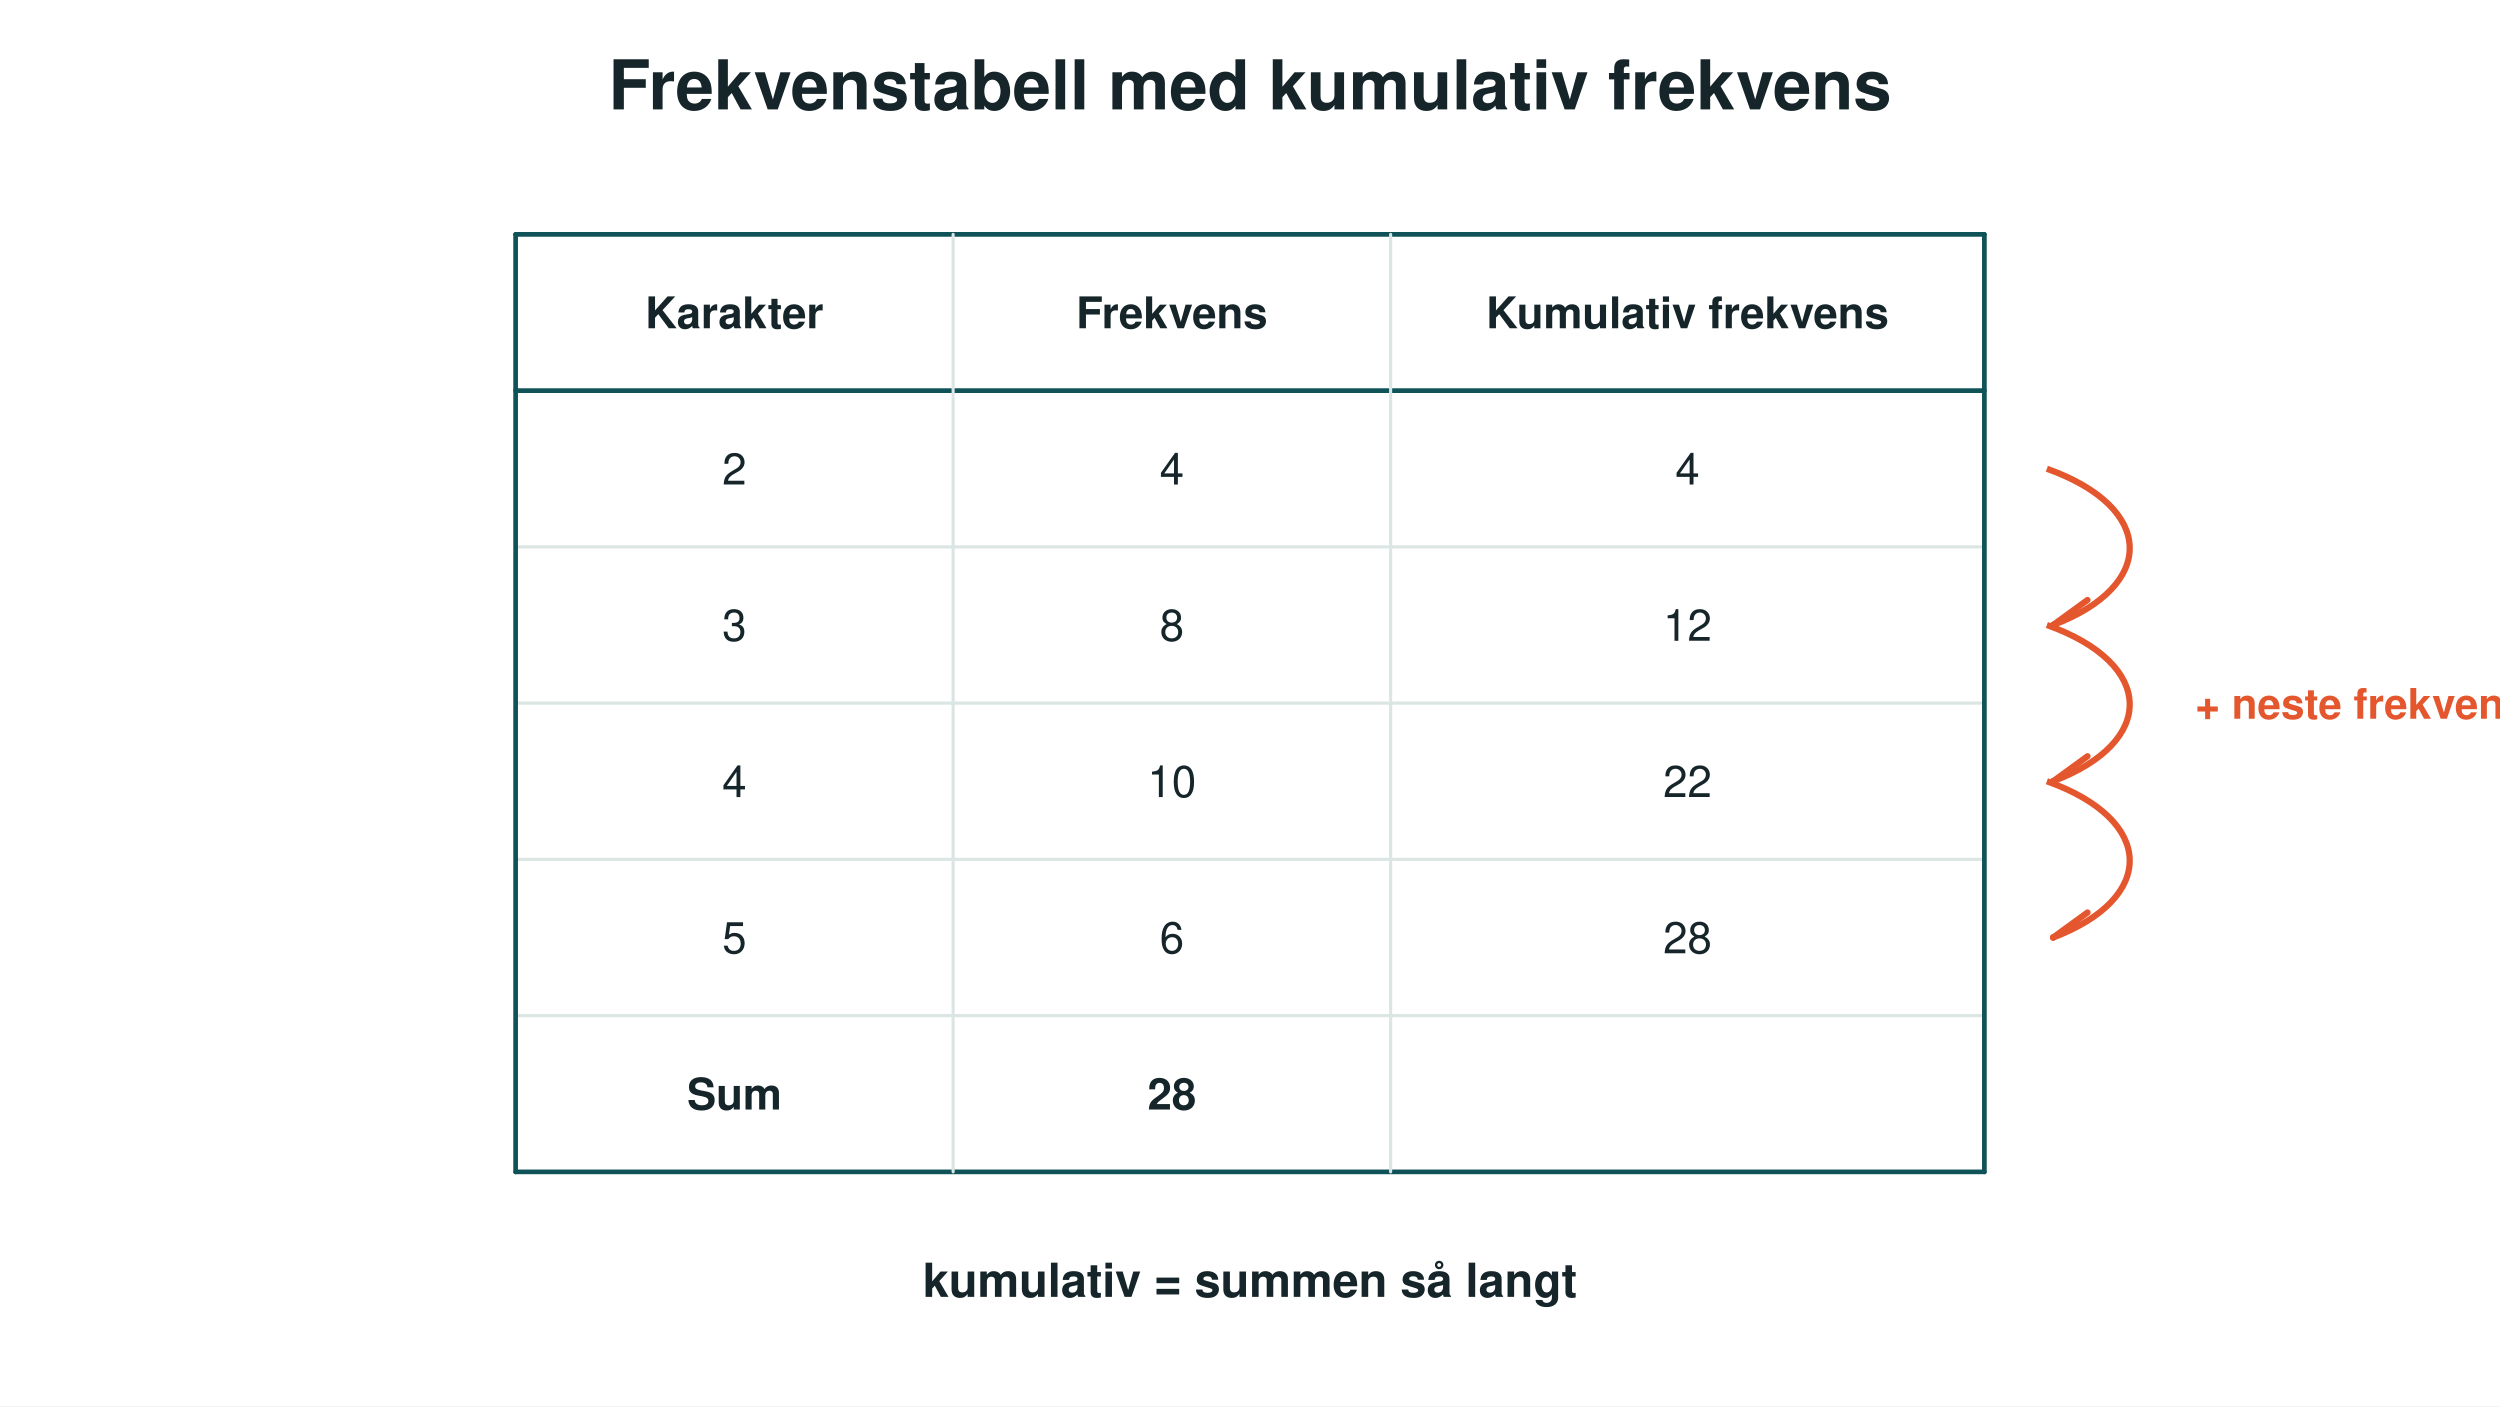
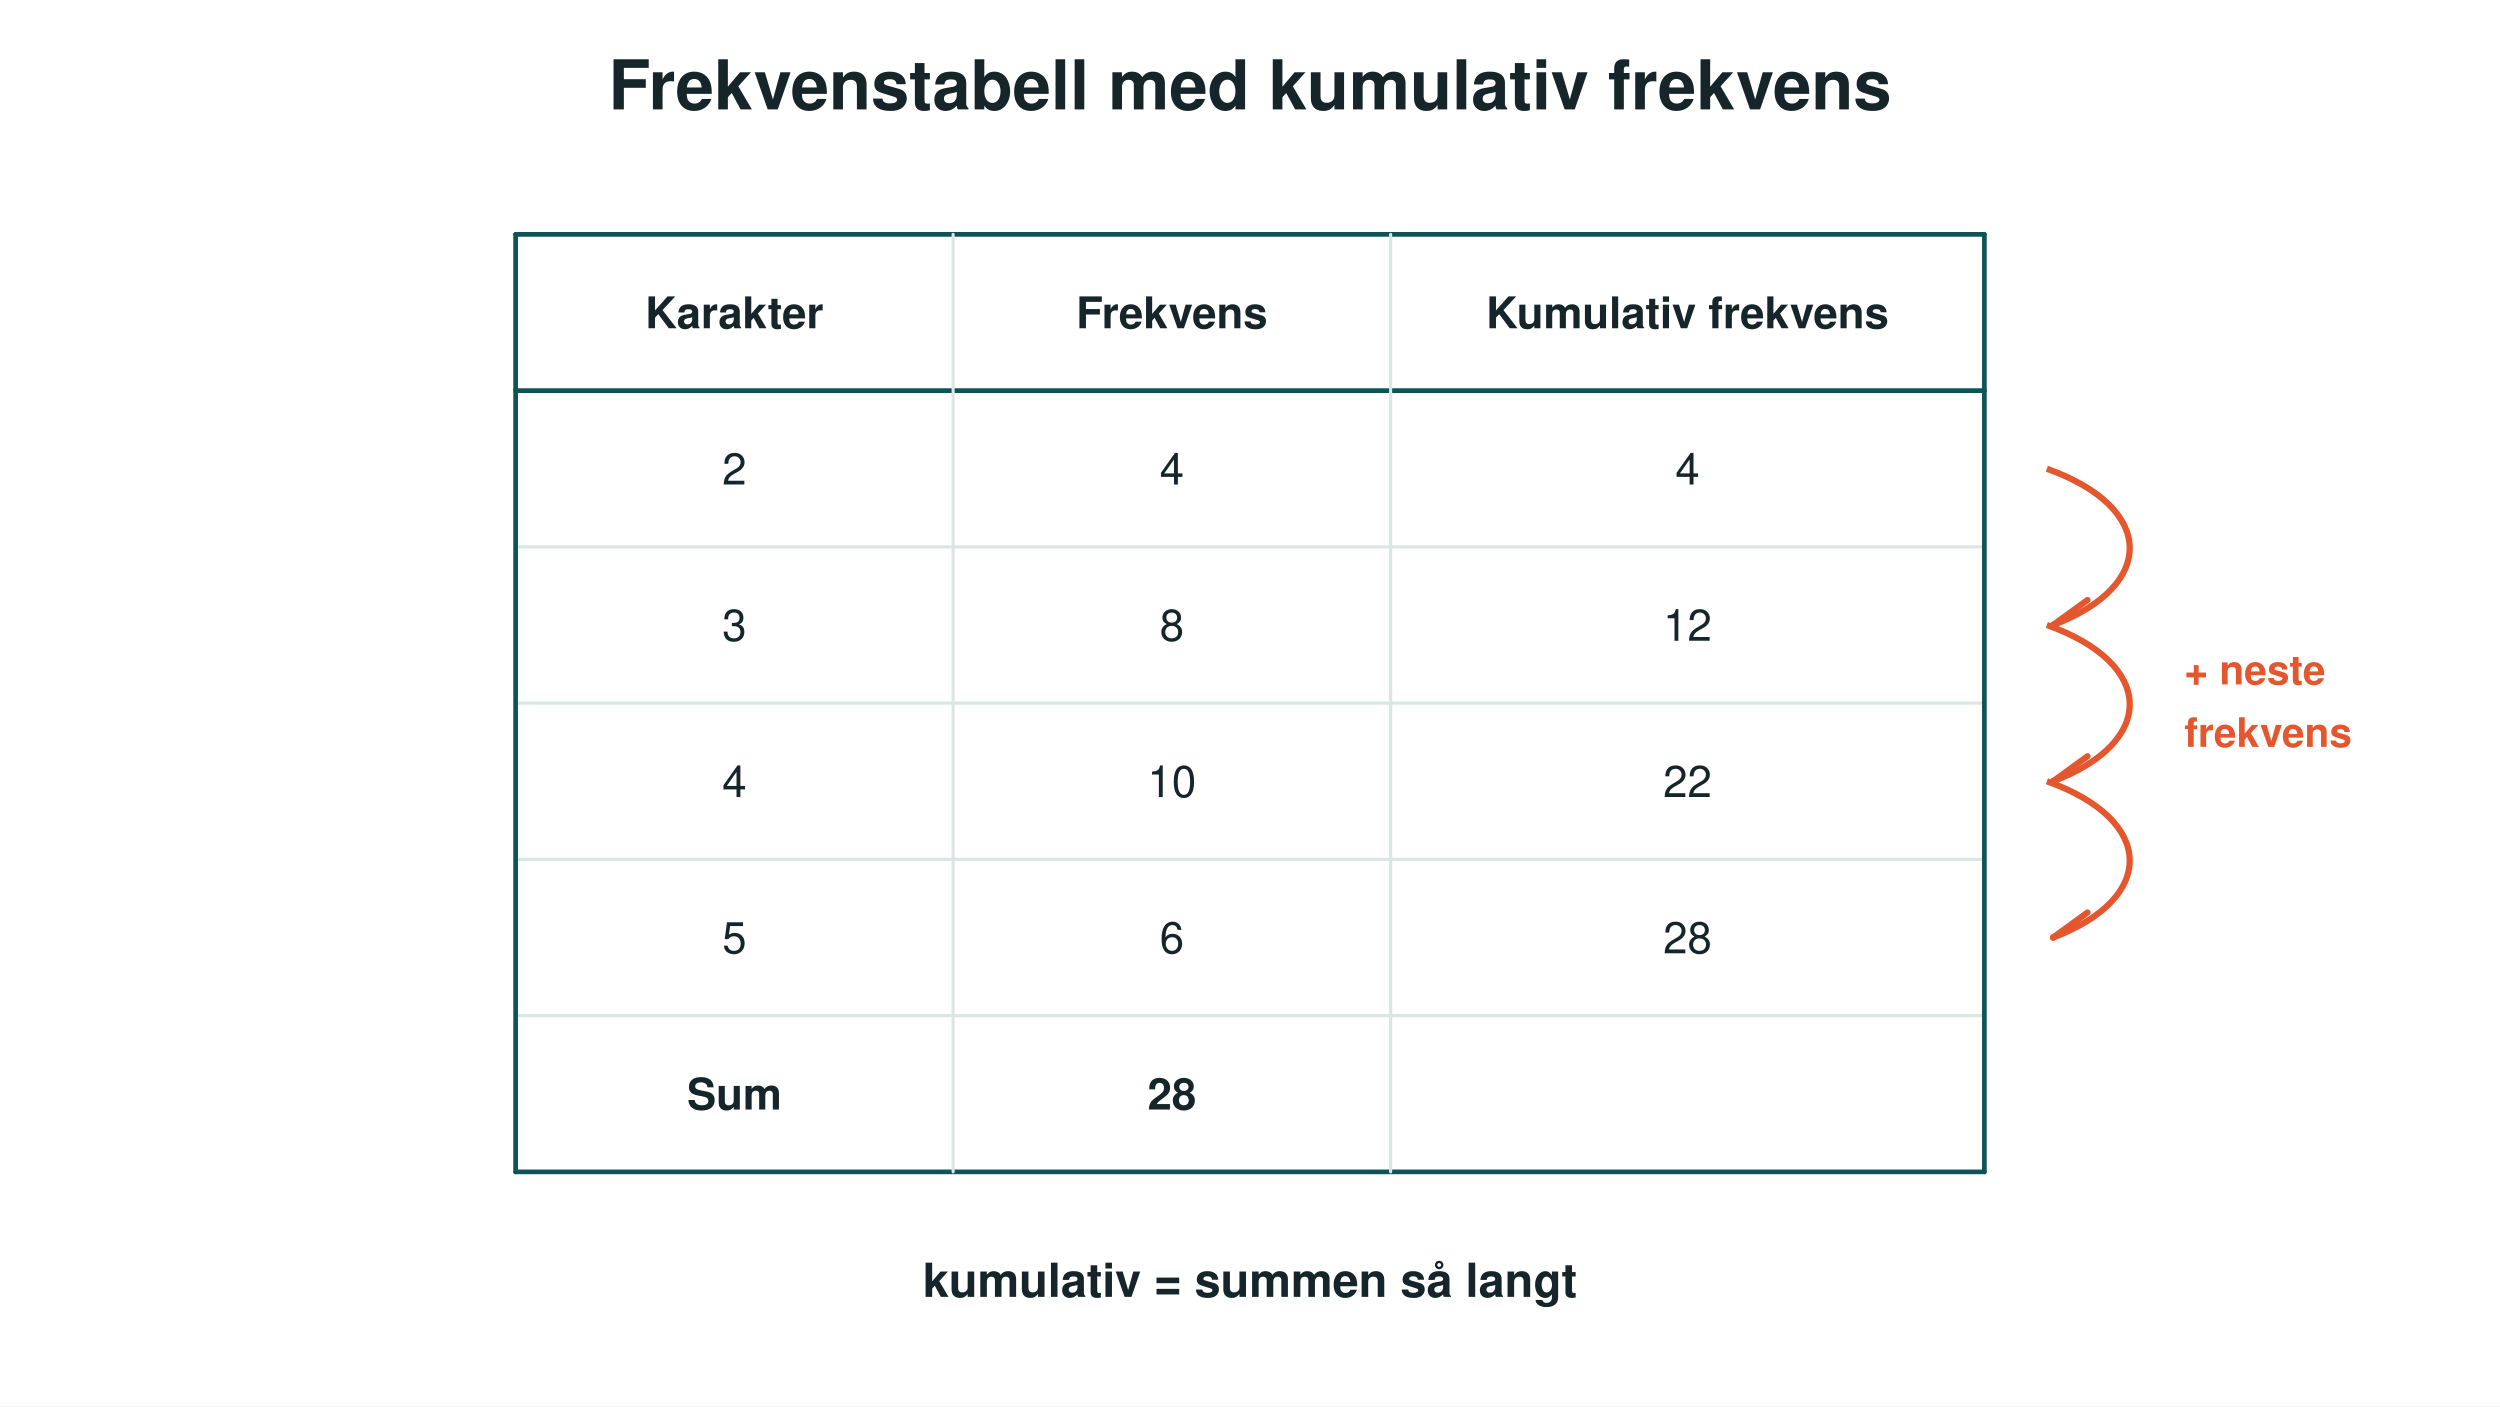
<svg xmlns="http://www.w3.org/2000/svg" viewBox="0 0 1600 900" width="1600" height="900" role="img">
  <rect width="1600" height="900" fill="#FFFFFF" />
  <text x="800.0" y="70.0" font-family="system-ui, 'Segoe UI', Helvetica, Arial, sans-serif" font-size="44" fill="#15252A" text-anchor="middle" font-weight="bold">Frekvenstabell med kumulativ frekvens</text>
  <line x1="330.0" y1="150.0" x2="1270.0" y2="150.0" stroke="#0F5257" stroke-width="3" opacity="1" stroke-linecap="round" />
  <line x1="330.0" y1="250.0" x2="1270.0" y2="250.0" stroke="#0F5257" stroke-width="3" opacity="1" stroke-linecap="round" />
  <line x1="330.0" y1="350.0" x2="1270.0" y2="350.0" stroke="#DAE5E4" stroke-width="2" opacity="1" stroke-linecap="round" />
  <line x1="330.0" y1="450.0" x2="1270.0" y2="450.0" stroke="#DAE5E4" stroke-width="2" opacity="1" stroke-linecap="round" />
  <line x1="330.0" y1="550.0" x2="1270.0" y2="550.0" stroke="#DAE5E4" stroke-width="2" opacity="1" stroke-linecap="round" />
  <line x1="330.0" y1="650.0" x2="1270.0" y2="650.0" stroke="#DAE5E4" stroke-width="2" opacity="1" stroke-linecap="round" />
  <line x1="330.0" y1="750.0" x2="1270.0" y2="750.0" stroke="#0F5257" stroke-width="3" opacity="1" stroke-linecap="round" />
  <line x1="610.0" y1="150.0" x2="610.0" y2="750.0" stroke="#DAE5E4" stroke-width="2" opacity="1" stroke-linecap="round" />
  <line x1="890.0" y1="150.0" x2="890.0" y2="750.0" stroke="#DAE5E4" stroke-width="2" opacity="1" stroke-linecap="round" />
  <line x1="330.0" y1="150.0" x2="330.0" y2="750.0" stroke="#0F5257" stroke-width="3" opacity="1" stroke-linecap="round" />
  <line x1="1270.0" y1="150.0" x2="1270.0" y2="750.0" stroke="#0F5257" stroke-width="3" opacity="1" stroke-linecap="round" />
  <text x="470.0" y="210.1" font-family="system-ui, 'Segoe UI', Helvetica, Arial, sans-serif" font-size="28" fill="#15252A" text-anchor="middle" font-weight="bold">Karakter</text>
  <text x="750.0" y="210.1" font-family="system-ui, 'Segoe UI', Helvetica, Arial, sans-serif" font-size="28" fill="#15252A" text-anchor="middle" font-weight="bold">Frekvens</text>
  <text x="1080.0" y="210.1" font-family="system-ui, 'Segoe UI', Helvetica, Arial, sans-serif" font-size="28" fill="#15252A" text-anchor="middle" font-weight="bold">Kumulativ frekvens</text>
  <text x="470.0" y="310.1" font-family="system-ui, 'Segoe UI', Helvetica, Arial, sans-serif" font-size="28" fill="#15252A" text-anchor="middle">2</text>
  <text x="750.0" y="310.1" font-family="system-ui, 'Segoe UI', Helvetica, Arial, sans-serif" font-size="28" fill="#15252A" text-anchor="middle">4</text>
  <text x="1080.0" y="310.1" font-family="system-ui, 'Segoe UI', Helvetica, Arial, sans-serif" font-size="28" fill="#15252A" text-anchor="middle">4</text>
  <text x="470.0" y="410.1" font-family="system-ui, 'Segoe UI', Helvetica, Arial, sans-serif" font-size="28" fill="#15252A" text-anchor="middle">3</text>
  <text x="750.0" y="410.1" font-family="system-ui, 'Segoe UI', Helvetica, Arial, sans-serif" font-size="28" fill="#15252A" text-anchor="middle">8</text>
  <text x="1080.0" y="410.1" font-family="system-ui, 'Segoe UI', Helvetica, Arial, sans-serif" font-size="28" fill="#15252A" text-anchor="middle">12</text>
  <text x="470.0" y="510.1" font-family="system-ui, 'Segoe UI', Helvetica, Arial, sans-serif" font-size="28" fill="#15252A" text-anchor="middle">4</text>
  <text x="750.0" y="510.1" font-family="system-ui, 'Segoe UI', Helvetica, Arial, sans-serif" font-size="28" fill="#15252A" text-anchor="middle">10</text>
  <text x="1080.0" y="510.1" font-family="system-ui, 'Segoe UI', Helvetica, Arial, sans-serif" font-size="28" fill="#15252A" text-anchor="middle">22</text>
  <text x="470.0" y="610.1" font-family="system-ui, 'Segoe UI', Helvetica, Arial, sans-serif" font-size="28" fill="#15252A" text-anchor="middle">5</text>
  <text x="750.0" y="610.1" font-family="system-ui, 'Segoe UI', Helvetica, Arial, sans-serif" font-size="28" fill="#15252A" text-anchor="middle">6</text>
  <text x="1080.0" y="610.1" font-family="system-ui, 'Segoe UI', Helvetica, Arial, sans-serif" font-size="28" fill="#15252A" text-anchor="middle">28</text>
  <text x="470.0" y="710.1" font-family="system-ui, 'Segoe UI', Helvetica, Arial, sans-serif" font-size="28" fill="#15252A" text-anchor="middle" font-weight="bold">Sum</text>
  <text x="750.0" y="710.1" font-family="system-ui, 'Segoe UI', Helvetica, Arial, sans-serif" font-size="28" fill="#15252A" text-anchor="middle" font-weight="bold">28</text>
  <path d="M 1310,300 C 1380,325 1380,375 1314,400" fill="none" stroke="#E4572E" stroke-width="4" />
  <line x1="1336.0" y1="384.0" x2="1314.0" y2="400.0" stroke="#E4572E" stroke-width="4" opacity="1" stroke-linecap="round" />
  <line x1="1314.0" y1="400.0" x2="1314.0" y2="399.9" stroke="#E4572E" stroke-width="4" opacity="1" stroke-linecap="round" />
  <line x1="1314.0" y1="400.0" x2="1314.1" y2="400.0" stroke="#E4572E" stroke-width="4" opacity="1" stroke-linecap="round" />
  <path d="M 1310,400 C 1380,425 1380,475 1314,500" fill="none" stroke="#E4572E" stroke-width="4" />
  <line x1="1336.0" y1="484.0" x2="1314.0" y2="500.0" stroke="#E4572E" stroke-width="4" opacity="1" stroke-linecap="round" />
  <line x1="1314.0" y1="500.0" x2="1314.0" y2="499.9" stroke="#E4572E" stroke-width="4" opacity="1" stroke-linecap="round" />
  <line x1="1314.0" y1="500.0" x2="1314.1" y2="500.0" stroke="#E4572E" stroke-width="4" opacity="1" stroke-linecap="round" />
  <path d="M 1310,500 C 1380,525 1380,575 1314,600" fill="none" stroke="#E4572E" stroke-width="4" />
  <line x1="1336.0" y1="584.0" x2="1314.0" y2="600.0" stroke="#E4572E" stroke-width="4" opacity="1" stroke-linecap="round" />
  <line x1="1314.0" y1="600.0" x2="1314.0" y2="599.9" stroke="#E4572E" stroke-width="4" opacity="1" stroke-linecap="round" />
  <line x1="1314.0" y1="600.0" x2="1314.1" y2="600.0" stroke="#E4572E" stroke-width="4" opacity="1" stroke-linecap="round" />
-   <text x="1405.0" y="460.0" font-family="system-ui, 'Segoe UI', Helvetica, Arial, sans-serif" font-size="27" fill="#E4572E" text-anchor="start" font-weight="bold">+ neste frekvens</text>
+   <text x="1398.0" y="438.0" font-family="system-ui, 'Segoe UI', Helvetica, Arial, sans-serif" font-size="26" fill="#E4572E" text-anchor="start" font-weight="bold">+ neste</text>
+   <text x="1398.0" y="478.0" font-family="system-ui, 'Segoe UI', Helvetica, Arial, sans-serif" font-size="26" fill="#E4572E" text-anchor="start" font-weight="bold">frekvens</text>
  <text x="800.0" y="830.0" font-family="system-ui, 'Segoe UI', Helvetica, Arial, sans-serif" font-size="30" fill="#15252A" text-anchor="middle" font-weight="bold">kumulativ = summen så langt</text>
</svg>
